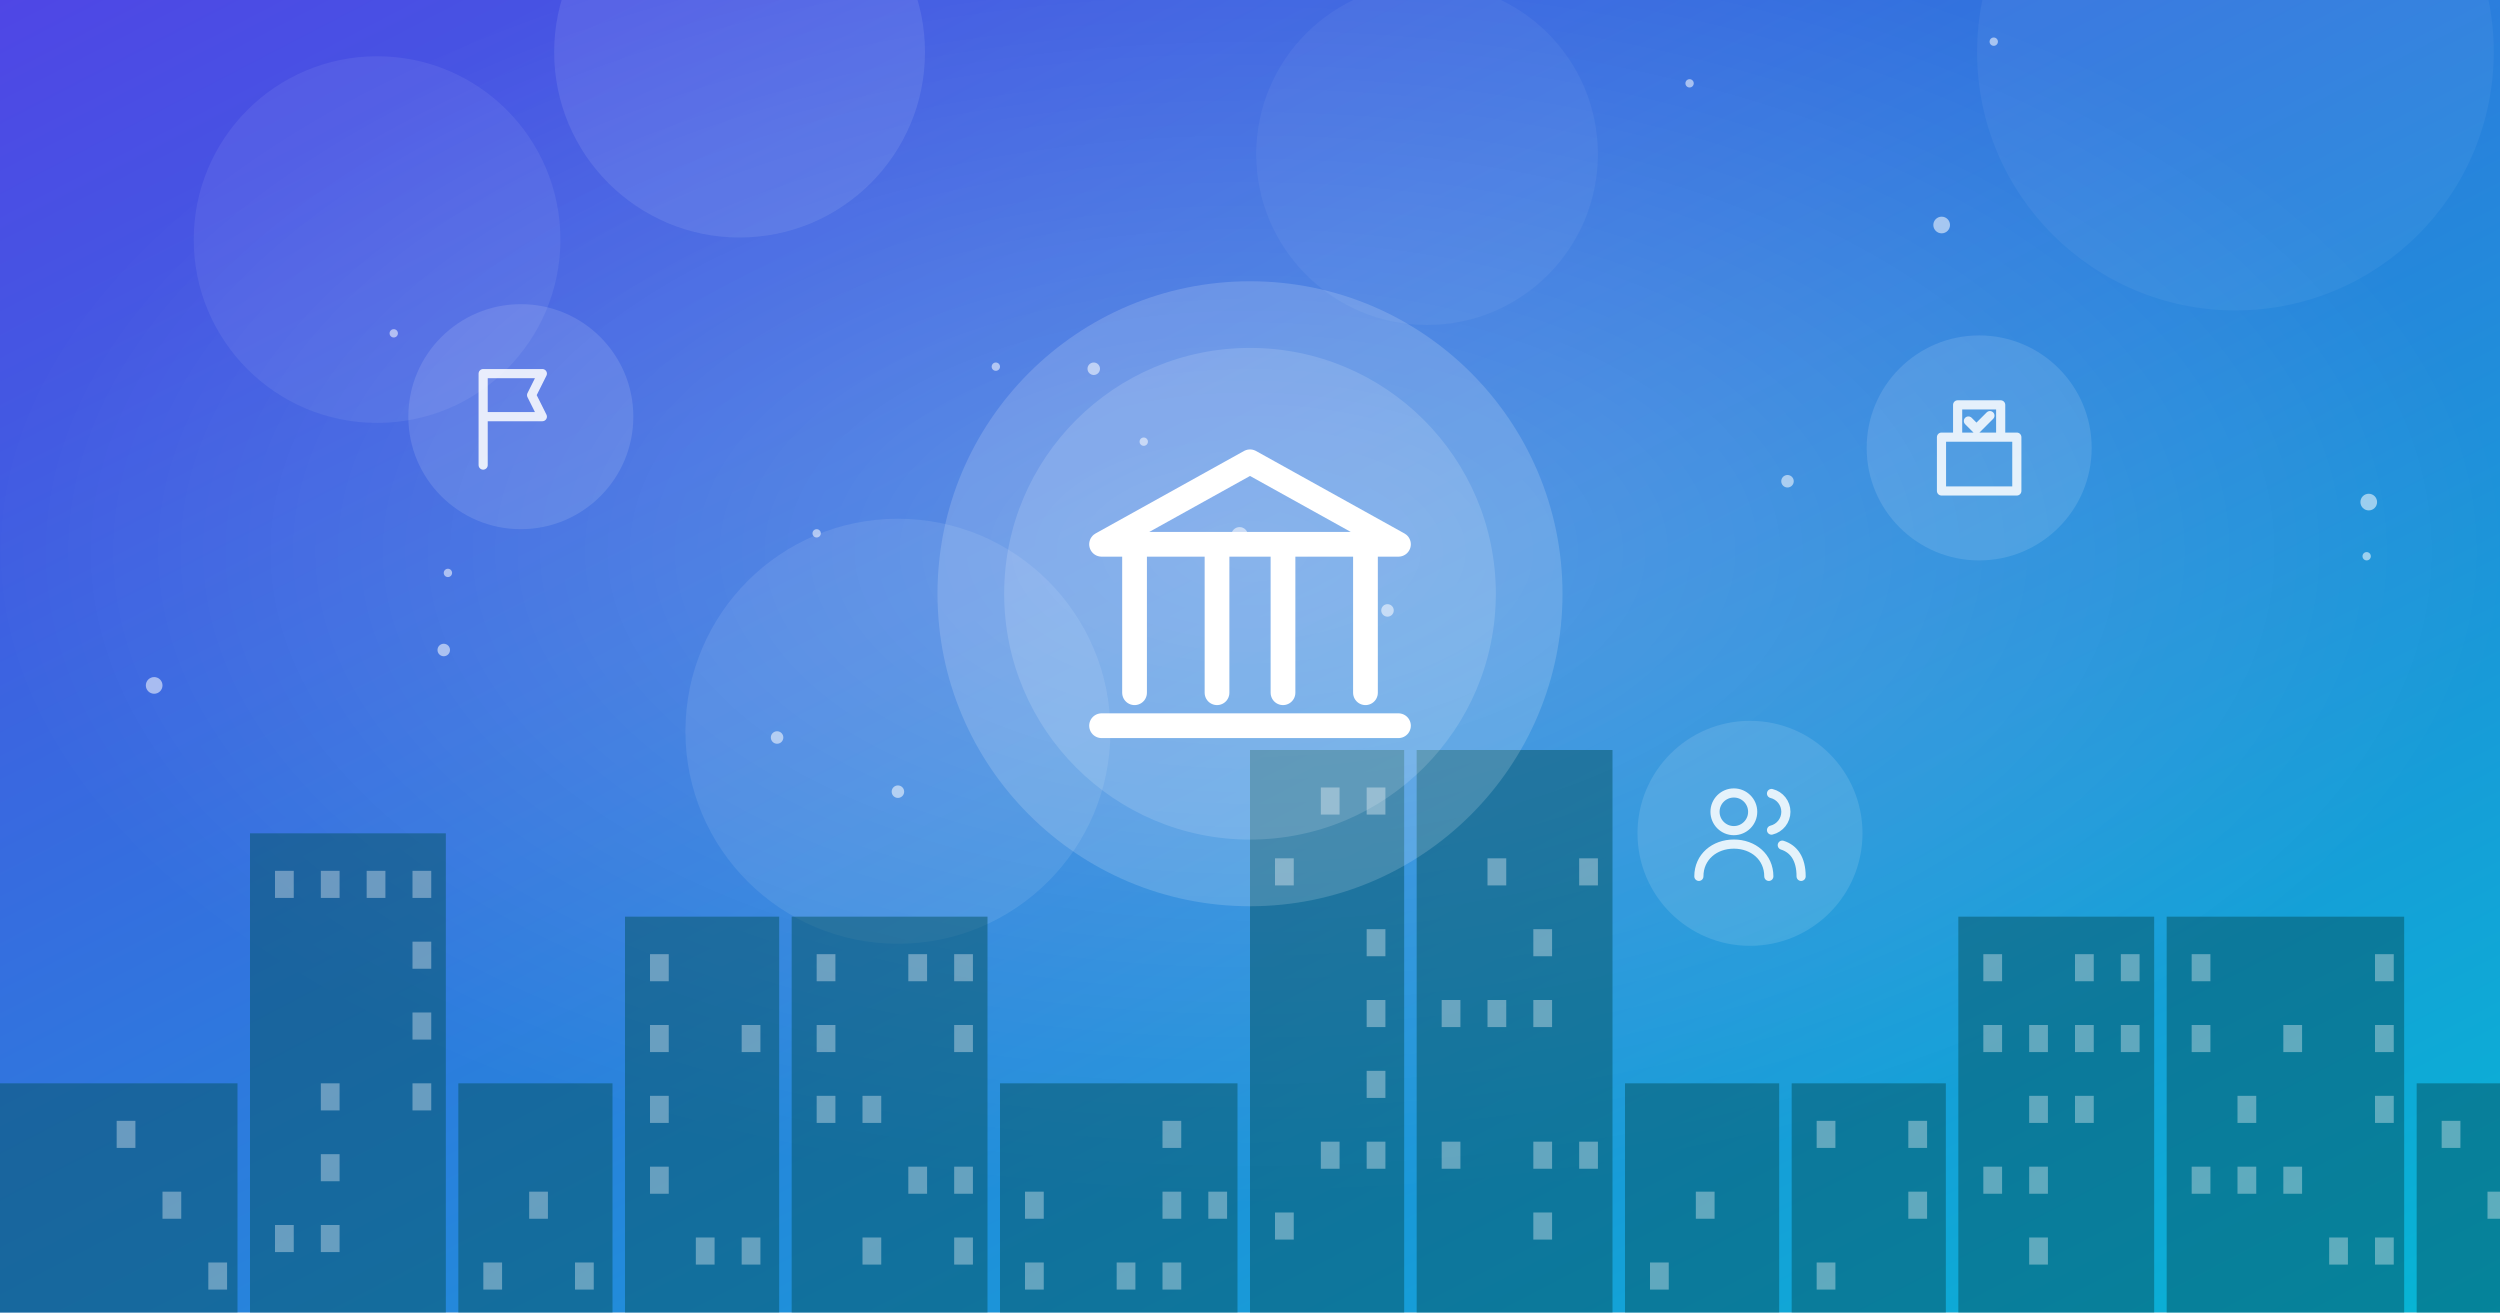
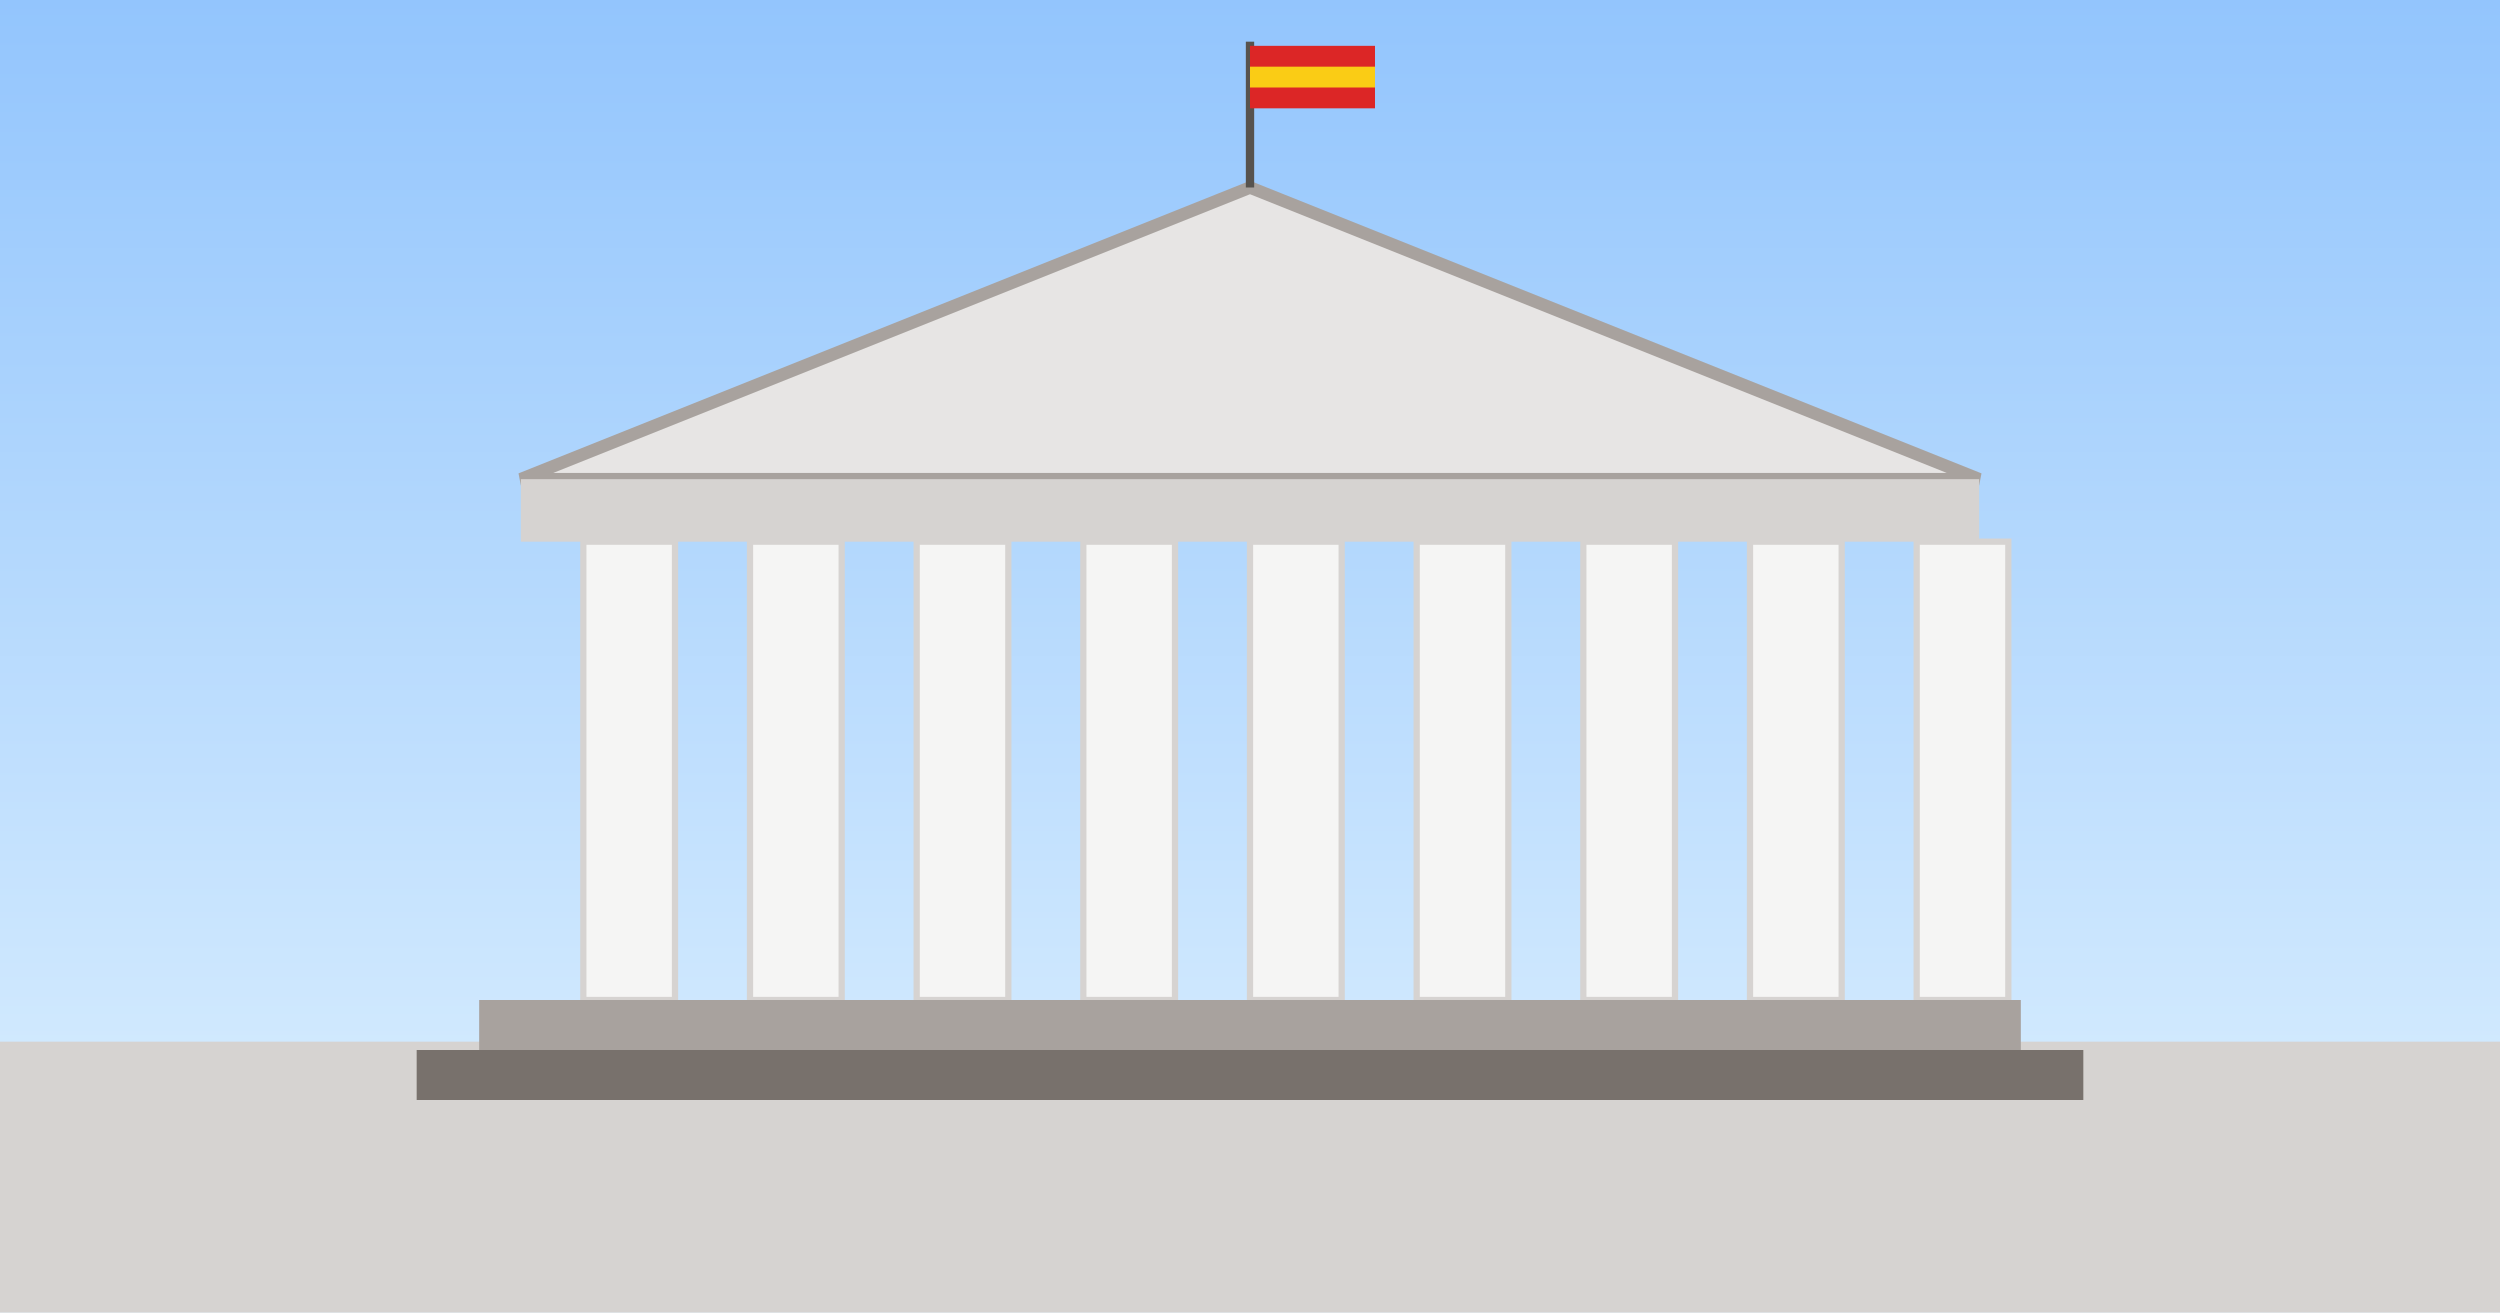
<svg xmlns="http://www.w3.org/2000/svg" viewBox="0 0 1200 630" width="1200" height="630">
  <defs>
-     <linearGradient id="g" x1="0" y1="0" x2="1" y2="1">
-       <stop offset="0" stop-color="#4f46e5" />
-       <stop offset="1" stop-color="#06b6d4" />
+     <linearGradient id="sky" x1="0" y1="0" x2="0" y2="1">
+       <stop offset="0" stop-color="#93c5fd" />
+       <stop offset="1" stop-color="#e0f2fe" />
    </linearGradient>
-     <radialGradient id="l" cx=".5" cy=".42" r=".5">
-       <stop offset="0" stop-color="#fff" stop-opacity=".22" />
-       <stop offset="1" stop-color="#fff" stop-opacity="0" />
-     </radialGradient>
  </defs>
-   <rect width="1200" height="630" fill="url(#g)" />
-   <circle cx="1073" cy="25" r="124" fill="#fff" opacity="0.05" />
-   <circle cx="355" cy="25" r="89" fill="#fff" opacity="0.09" />
-   <circle cx="181" cy="115" r="88" fill="#fff" opacity="0.07" />
-   <circle cx="685" cy="74" r="82" fill="#fff" opacity="0.05" />
-   <circle cx="431" cy="351" r="102" fill="#fff" opacity="0.09" />
-   <rect width="1200" height="630" fill="url(#l)" />
-   <rect x="0" y="520" width="114" height="110" fill="#03525f" opacity=".5" />
-   <rect x="56" y="538" width="9" height="13" fill="#fff" opacity=".35" />
-   <rect x="78" y="572" width="9" height="13" fill="#fff" opacity=".35" />
-   <rect x="100" y="606" width="9" height="13" fill="#fff" opacity=".35" />
-   <rect x="120" y="400" width="94" height="230" fill="#03525f" opacity=".5" />
-   <rect x="132" y="418" width="9" height="13" fill="#fff" opacity=".35" />
-   <rect x="154" y="418" width="9" height="13" fill="#fff" opacity=".35" />
-   <rect x="176" y="418" width="9" height="13" fill="#fff" opacity=".35" />
-   <rect x="198" y="418" width="9" height="13" fill="#fff" opacity=".35" />
-   <rect x="198" y="452" width="9" height="13" fill="#fff" opacity=".35" />
-   <rect x="198" y="486" width="9" height="13" fill="#fff" opacity=".35" />
-   <rect x="154" y="520" width="9" height="13" fill="#fff" opacity=".35" />
-   <rect x="198" y="520" width="9" height="13" fill="#fff" opacity=".35" />
-   <rect x="154" y="554" width="9" height="13" fill="#fff" opacity=".35" />
-   <rect x="132" y="588" width="9" height="13" fill="#fff" opacity=".35" />
-   <rect x="154" y="588" width="9" height="13" fill="#fff" opacity=".35" />
-   <rect x="220" y="520" width="74" height="110" fill="#03525f" opacity=".5" />
-   <rect x="254" y="572" width="9" height="13" fill="#fff" opacity=".35" />
-   <rect x="232" y="606" width="9" height="13" fill="#fff" opacity=".35" />
-   <rect x="276" y="606" width="9" height="13" fill="#fff" opacity=".35" />
-   <rect x="300" y="440" width="74" height="190" fill="#03525f" opacity=".5" />
-   <rect x="312" y="458" width="9" height="13" fill="#fff" opacity=".35" />
-   <rect x="312" y="492" width="9" height="13" fill="#fff" opacity=".35" />
-   <rect x="356" y="492" width="9" height="13" fill="#fff" opacity=".35" />
-   <rect x="312" y="526" width="9" height="13" fill="#fff" opacity=".35" />
-   <rect x="312" y="560" width="9" height="13" fill="#fff" opacity=".35" />
-   <rect x="334" y="594" width="9" height="13" fill="#fff" opacity=".35" />
-   <rect x="356" y="594" width="9" height="13" fill="#fff" opacity=".35" />
-   <rect x="380" y="440" width="94" height="190" fill="#03525f" opacity=".5" />
-   <rect x="392" y="458" width="9" height="13" fill="#fff" opacity=".35" />
-   <rect x="436" y="458" width="9" height="13" fill="#fff" opacity=".35" />
-   <rect x="458" y="458" width="9" height="13" fill="#fff" opacity=".35" />
-   <rect x="392" y="492" width="9" height="13" fill="#fff" opacity=".35" />
-   <rect x="458" y="492" width="9" height="13" fill="#fff" opacity=".35" />
-   <rect x="392" y="526" width="9" height="13" fill="#fff" opacity=".35" />
-   <rect x="414" y="526" width="9" height="13" fill="#fff" opacity=".35" />
-   <rect x="436" y="560" width="9" height="13" fill="#fff" opacity=".35" />
-   <rect x="458" y="560" width="9" height="13" fill="#fff" opacity=".35" />
-   <rect x="414" y="594" width="9" height="13" fill="#fff" opacity=".35" />
-   <rect x="458" y="594" width="9" height="13" fill="#fff" opacity=".35" />
-   <rect x="480" y="520" width="114" height="110" fill="#03525f" opacity=".5" />
-   <rect x="558" y="538" width="9" height="13" fill="#fff" opacity=".35" />
-   <rect x="492" y="572" width="9" height="13" fill="#fff" opacity=".35" />
-   <rect x="558" y="572" width="9" height="13" fill="#fff" opacity=".35" />
-   <rect x="580" y="572" width="9" height="13" fill="#fff" opacity=".35" />
-   <rect x="492" y="606" width="9" height="13" fill="#fff" opacity=".35" />
-   <rect x="536" y="606" width="9" height="13" fill="#fff" opacity=".35" />
-   <rect x="558" y="606" width="9" height="13" fill="#fff" opacity=".35" />
-   <rect x="600" y="360" width="74" height="270" fill="#03525f" opacity=".5" />
-   <rect x="634" y="378" width="9" height="13" fill="#fff" opacity=".35" />
-   <rect x="656" y="378" width="9" height="13" fill="#fff" opacity=".35" />
-   <rect x="612" y="412" width="9" height="13" fill="#fff" opacity=".35" />
-   <rect x="656" y="446" width="9" height="13" fill="#fff" opacity=".35" />
-   <rect x="656" y="480" width="9" height="13" fill="#fff" opacity=".35" />
-   <rect x="656" y="514" width="9" height="13" fill="#fff" opacity=".35" />
-   <rect x="634" y="548" width="9" height="13" fill="#fff" opacity=".35" />
-   <rect x="656" y="548" width="9" height="13" fill="#fff" opacity=".35" />
-   <rect x="612" y="582" width="9" height="13" fill="#fff" opacity=".35" />
-   <rect x="680" y="360" width="94" height="270" fill="#03525f" opacity=".5" />
-   <rect x="714" y="412" width="9" height="13" fill="#fff" opacity=".35" />
-   <rect x="758" y="412" width="9" height="13" fill="#fff" opacity=".35" />
-   <rect x="736" y="446" width="9" height="13" fill="#fff" opacity=".35" />
-   <rect x="692" y="480" width="9" height="13" fill="#fff" opacity=".35" />
-   <rect x="714" y="480" width="9" height="13" fill="#fff" opacity=".35" />
-   <rect x="736" y="480" width="9" height="13" fill="#fff" opacity=".35" />
-   <rect x="692" y="548" width="9" height="13" fill="#fff" opacity=".35" />
-   <rect x="736" y="548" width="9" height="13" fill="#fff" opacity=".35" />
-   <rect x="758" y="548" width="9" height="13" fill="#fff" opacity=".35" />
-   <rect x="736" y="582" width="9" height="13" fill="#fff" opacity=".35" />
-   <rect x="780" y="520" width="74" height="110" fill="#03525f" opacity=".5" />
-   <rect x="814" y="572" width="9" height="13" fill="#fff" opacity=".35" />
-   <rect x="792" y="606" width="9" height="13" fill="#fff" opacity=".35" />
-   <rect x="860" y="520" width="74" height="110" fill="#03525f" opacity=".5" />
-   <rect x="872" y="538" width="9" height="13" fill="#fff" opacity=".35" />
-   <rect x="916" y="538" width="9" height="13" fill="#fff" opacity=".35" />
-   <rect x="916" y="572" width="9" height="13" fill="#fff" opacity=".35" />
-   <rect x="872" y="606" width="9" height="13" fill="#fff" opacity=".35" />
-   <rect x="940" y="440" width="94" height="190" fill="#03525f" opacity=".5" />
-   <rect x="952" y="458" width="9" height="13" fill="#fff" opacity=".35" />
-   <rect x="996" y="458" width="9" height="13" fill="#fff" opacity=".35" />
-   <rect x="1018" y="458" width="9" height="13" fill="#fff" opacity=".35" />
-   <rect x="952" y="492" width="9" height="13" fill="#fff" opacity=".35" />
-   <rect x="974" y="492" width="9" height="13" fill="#fff" opacity=".35" />
-   <rect x="996" y="492" width="9" height="13" fill="#fff" opacity=".35" />
-   <rect x="1018" y="492" width="9" height="13" fill="#fff" opacity=".35" />
-   <rect x="974" y="526" width="9" height="13" fill="#fff" opacity=".35" />
-   <rect x="996" y="526" width="9" height="13" fill="#fff" opacity=".35" />
-   <rect x="952" y="560" width="9" height="13" fill="#fff" opacity=".35" />
-   <rect x="974" y="560" width="9" height="13" fill="#fff" opacity=".35" />
-   <rect x="974" y="594" width="9" height="13" fill="#fff" opacity=".35" />
-   <rect x="1040" y="440" width="114" height="190" fill="#03525f" opacity=".5" />
-   <rect x="1052" y="458" width="9" height="13" fill="#fff" opacity=".35" />
-   <rect x="1140" y="458" width="9" height="13" fill="#fff" opacity=".35" />
-   <rect x="1052" y="492" width="9" height="13" fill="#fff" opacity=".35" />
-   <rect x="1096" y="492" width="9" height="13" fill="#fff" opacity=".35" />
-   <rect x="1140" y="492" width="9" height="13" fill="#fff" opacity=".35" />
-   <rect x="1074" y="526" width="9" height="13" fill="#fff" opacity=".35" />
-   <rect x="1140" y="526" width="9" height="13" fill="#fff" opacity=".35" />
-   <rect x="1052" y="560" width="9" height="13" fill="#fff" opacity=".35" />
-   <rect x="1074" y="560" width="9" height="13" fill="#fff" opacity=".35" />
-   <rect x="1096" y="560" width="9" height="13" fill="#fff" opacity=".35" />
-   <rect x="1118" y="594" width="9" height="13" fill="#fff" opacity=".35" />
-   <rect x="1140" y="594" width="9" height="13" fill="#fff" opacity=".35" />
-   <rect x="1160" y="520" width="94" height="110" fill="#03525f" opacity=".5" />
-   <rect x="1172" y="538" width="9" height="13" fill="#fff" opacity=".35" />
-   <rect x="1238" y="538" width="9" height="13" fill="#fff" opacity=".35" />
-   <rect x="1194" y="572" width="9" height="13" fill="#fff" opacity=".35" />
-   <rect x="1238" y="572" width="9" height="13" fill="#fff" opacity=".35" />
-   <rect x="1216" y="606" width="9" height="13" fill="#fff" opacity=".35" />
-   <rect x="1238" y="606" width="9" height="13" fill="#fff" opacity=".35" />
-   <circle cx="811" cy="40" r="2" fill="#fff" opacity=".55" />
-   <circle cx="213" cy="312" r="3" fill="#fff" opacity=".55" />
-   <circle cx="215" cy="275" r="2" fill="#fff" opacity=".55" />
-   <circle cx="525" cy="177" r="3" fill="#fff" opacity=".55" />
-   <circle cx="373" cy="354" r="3" fill="#fff" opacity=".55" />
-   <circle cx="478" cy="176" r="2" fill="#fff" opacity=".55" />
-   <circle cx="392" cy="256" r="2" fill="#fff" opacity=".55" />
-   <circle cx="932" cy="108" r="4" fill="#fff" opacity=".55" />
-   <circle cx="666" cy="293" r="3" fill="#fff" opacity=".55" />
-   <circle cx="549" cy="212" r="2" fill="#fff" opacity=".55" />
-   <circle cx="74" cy="329" r="4" fill="#fff" opacity=".55" />
-   <circle cx="1136" cy="267" r="2" fill="#fff" opacity=".55" />
-   <circle cx="1137" cy="241" r="4" fill="#fff" opacity=".55" />
-   <circle cx="858" cy="231" r="3" fill="#fff" opacity=".55" />
-   <circle cx="595" cy="257" r="4" fill="#fff" opacity=".55" />
-   <circle cx="431" cy="380" r="3" fill="#fff" opacity=".55" />
-   <circle cx="957" cy="20" r="2" fill="#fff" opacity=".55" />
-   <circle cx="189" cy="160" r="2" fill="#fff" opacity=".55" />
-   <circle cx="250" cy="200" r="54" fill="#fff" opacity=".12" />
-   <g transform="translate(219.0 169.0) scale(2.583)" fill="none" stroke="#fff" stroke-width="1.7" stroke-linecap="round" stroke-linejoin="round" opacity="0.85">
-     <path d="M5 21V4M5 4h11l-2 4 2 4H5" />
-   </g>
-   <circle cx="950" cy="215" r="54" fill="#fff" opacity=".12" />
-   <g transform="translate(919.0 184.0) scale(2.583)" fill="none" stroke="#fff" stroke-width="1.7" stroke-linecap="round" stroke-linejoin="round" opacity="0.85">
-     <path d="M5 10h14v10H5zM8 10V4h8v6M10 7l1.5 1.5L14 6" />
-   </g>
-   <circle cx="840" cy="400" r="54" fill="#fff" opacity=".12" />
-   <g transform="translate(809.0 369.0) scale(2.583)" fill="none" stroke="#fff" stroke-width="1.7" stroke-linecap="round" stroke-linejoin="round" opacity="0.85">
-     <path d="M9 4.5a3.5 3.5 0 1 0 0 7 3.5 3.5 0 0 0 0-7zM2.5 20c0-3.6 2.9-6 6.5-6s6.5 2.4 6.5 6M16 4.6a3.5 3.5 0 0 1 0 6.8M18 14.2c2.2.7 3.5 2.6 3.5 5.8" />
-   </g>
-   <circle cx="600" cy="285" r="150" fill="#fff" opacity=".16" />
-   <circle cx="600" cy="285" r="118" fill="#fff" opacity=".14" />
-   <g transform="translate(505.0 190.0) scale(7.917)" fill="none" stroke="#fff" stroke-width="1.5" stroke-linecap="round" stroke-linejoin="round" opacity="1">
-     <path d="M3 9l9-5 9 5zM5 9v9M10 9v9M14 9v9M19 9v9M3 20h18" />
-   </g>
+   <rect width="1200" height="630" fill="url(#sky)" />
+   <rect y="500" width="1200" height="130" fill="#d6d3d1" />
+   <path d="M250 230 L600 90 L950 230Z" fill="#e7e5e4" stroke="#a8a29e" stroke-width="6" />
+   <rect x="250" y="230" width="700" height="30" fill="#d6d3d1" />
+   <rect x="280" y="260" width="44" height="220" fill="#f5f5f4" stroke="#d6d3d1" stroke-width="3" />
+   <rect x="360" y="260" width="44" height="220" fill="#f5f5f4" stroke="#d6d3d1" stroke-width="3" />
+   <rect x="440" y="260" width="44" height="220" fill="#f5f5f4" stroke="#d6d3d1" stroke-width="3" />
+   <rect x="520" y="260" width="44" height="220" fill="#f5f5f4" stroke="#d6d3d1" stroke-width="3" />
+   <rect x="600" y="260" width="44" height="220" fill="#f5f5f4" stroke="#d6d3d1" stroke-width="3" />
+   <rect x="680" y="260" width="44" height="220" fill="#f5f5f4" stroke="#d6d3d1" stroke-width="3" />
+   <rect x="760" y="260" width="44" height="220" fill="#f5f5f4" stroke="#d6d3d1" stroke-width="3" />
+   <rect x="840" y="260" width="44" height="220" fill="#f5f5f4" stroke="#d6d3d1" stroke-width="3" />
+   <rect x="920" y="260" width="44" height="220" fill="#f5f5f4" stroke="#d6d3d1" stroke-width="3" />
+   <rect x="230" y="480" width="740" height="24" fill="#a8a29e" />
+   <rect x="200" y="504" width="800" height="24" fill="#78716c" />
+   <line x1="600" y1="90" x2="600" y2="20" stroke="#57534e" stroke-width="4" />
+   <path d="M600 22 h60 v30 h-60z" fill="#dc2626" />
+   <path d="M600 32 h60 v10 h-60z" fill="#facc15" />
</svg>
